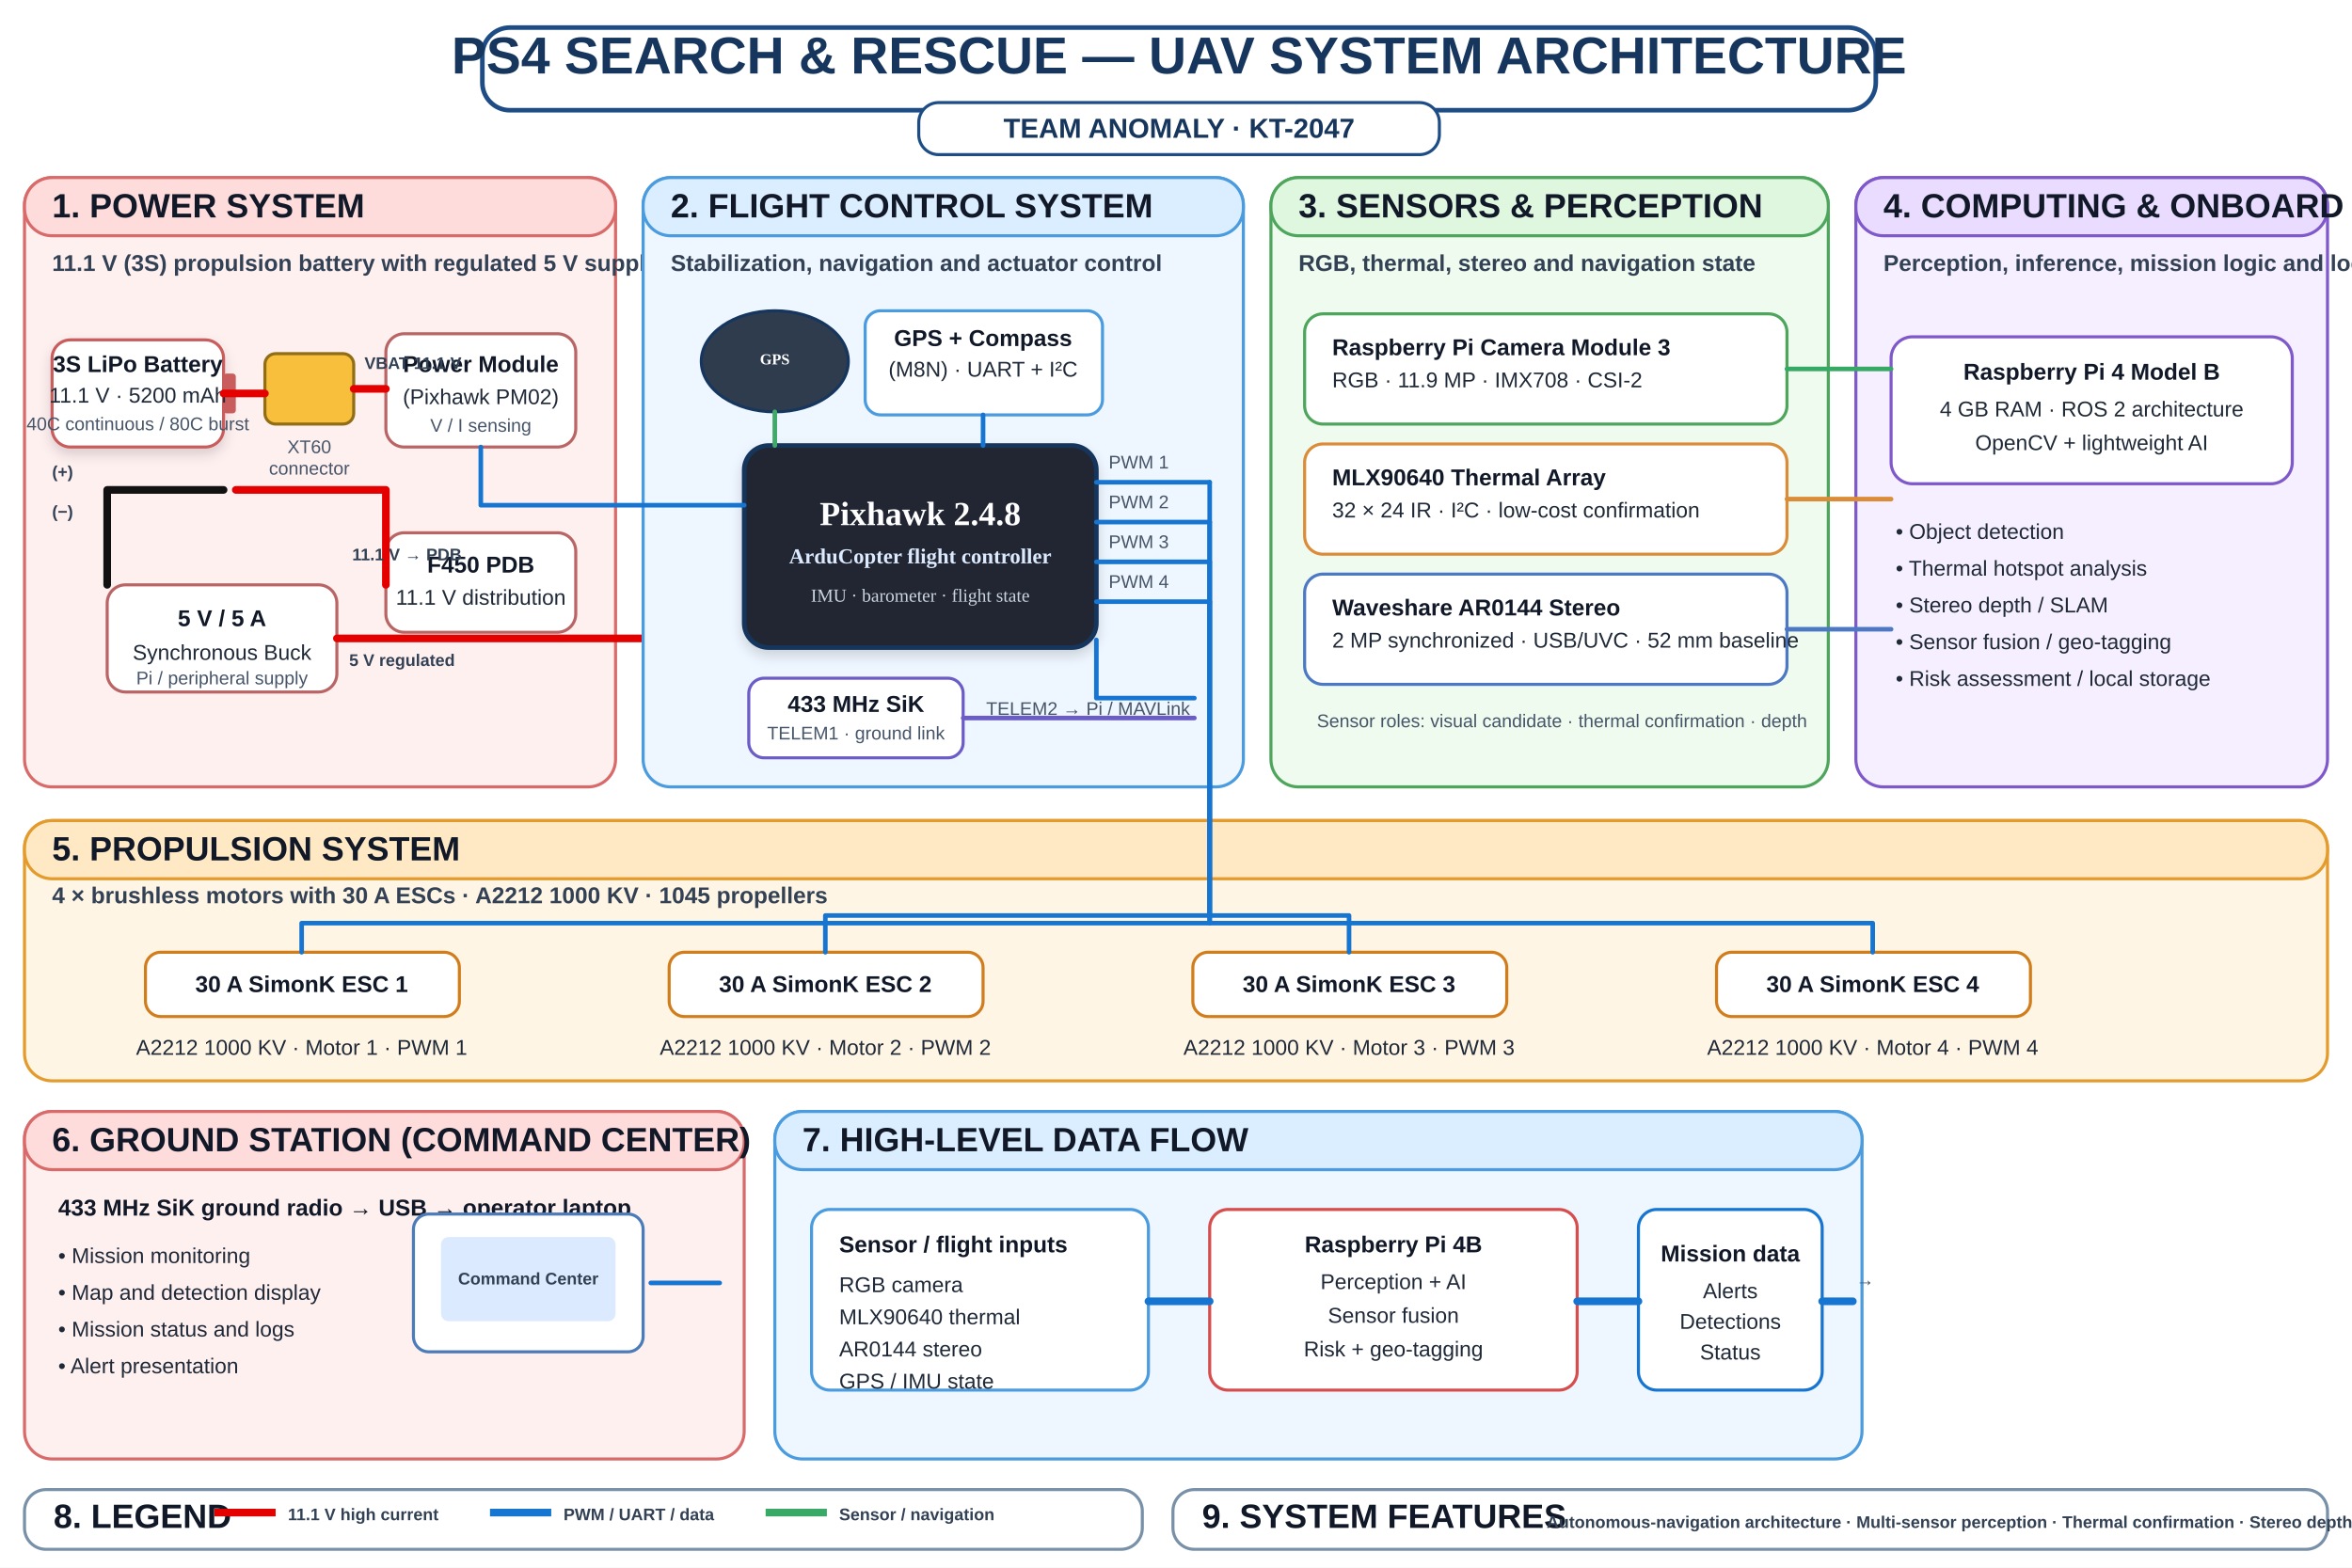
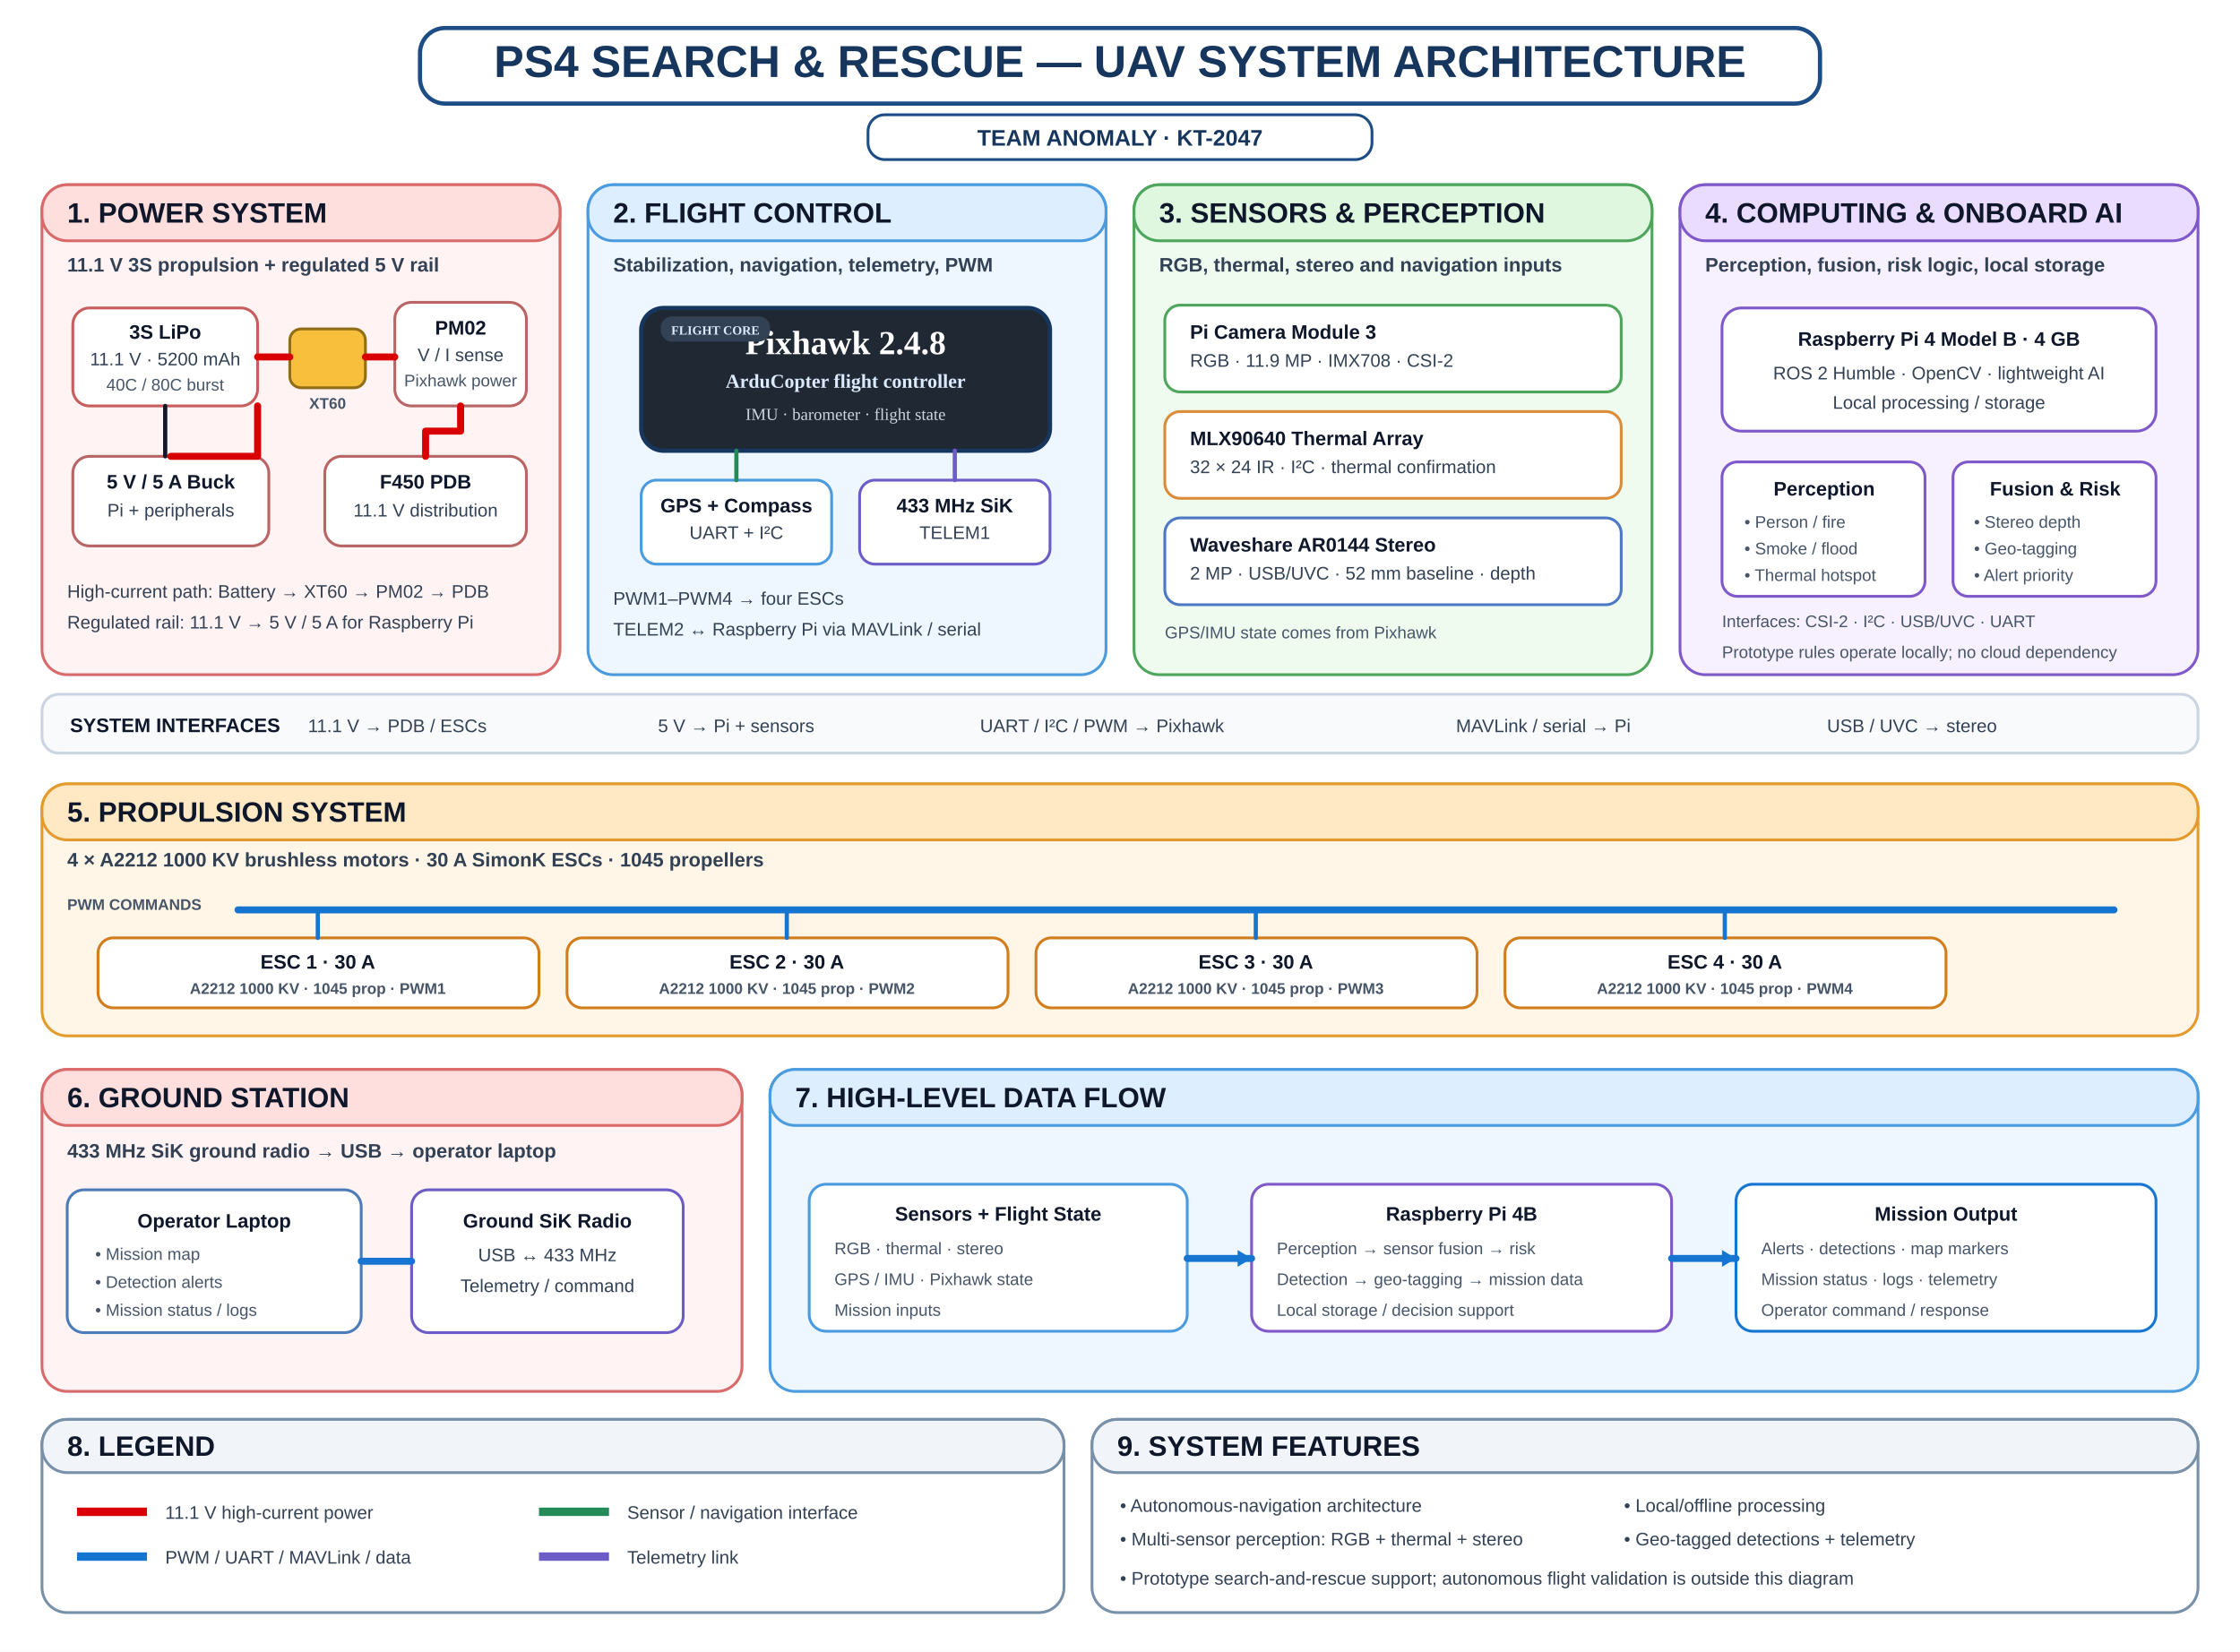
- <svg xmlns="http://www.w3.org/2000/svg" width="1536" height="1024" viewBox="0 0 1536 1024">
+ <svg xmlns="http://www.w3.org/2000/svg" width="1600" height="1180" viewBox="0 0 1600 1180">
  <defs>
    <style>
-     .title{font:700 34px Arial,sans-serif;fill:#17365D}
-     .team{font:700 18px Arial,sans-serif;fill:#17365D}
-     .h{font:700 22px Arial,sans-serif;fill:#111827}
-     .sub{font:600 15px Arial,sans-serif;fill:#334155}
-     .b{font:700 15px Arial,sans-serif;fill:#111827}
-     .t{font:500 14px Arial,sans-serif;fill:#1f2937}
-     .s{font:500 12px Arial,sans-serif;fill:#475569}
-     .tiny{font:600 11px Arial,sans-serif;fill:#334155}
-     .panel{stroke-width:2}
-     .wire{fill:none;stroke-width:5;stroke-linecap:round;stroke-linejoin:round}
-     .wire2{fill:none;stroke-width:3;stroke-linecap:round;stroke-linejoin:round}
-   </style>
-     <filter id="shadow" x="-20%" y="-20%" width="140%" height="140%">
-       <feDropShadow dx="0" dy="4" stdDeviation="4" flood-opacity=".15" />
-     </filter>
+       .title { font: 700 32px Arial, Helvetica, sans-serif; fill: #17365d; }
+       .team  { font: 700 16px Arial, Helvetica, sans-serif; fill: #17365d; }
+       .section { font: 700 20px Arial, Helvetica, sans-serif; fill: #0f172a; }
+       .sub { font: 600 14px Arial, Helvetica, sans-serif; fill: #334155; }
+       .label { font: 700 14px Arial, Helvetica, sans-serif; fill: #0f172a; }
+       .body { font: 500 13px Arial, Helvetica, sans-serif; fill: #334155; }
+       .small { font: 500 12px Arial, Helvetica, sans-serif; fill: #475569; }
+       .tiny { font: 600 11px Arial, Helvetica, sans-serif; fill: #475569; }
+       .panel { stroke-width: 2; }
+       .box { fill: #fff; stroke-width: 2; }
+       .line { fill: none; stroke-width: 3; stroke-linecap: round; stroke-linejoin: round; }
+       .lineH { fill: none; stroke-width: 5; stroke-linecap: round; stroke-linejoin: round; }
+       .chip { font: 700 12px Arial, Helvetica, sans-serif; fill: #fff; }
+     </style>
  </defs>
-   <rect width="1536" height="1024" fill="#ffffff" />
-   <rect x="315" y="18" width="910" height="54" rx="18" fill="#ffffff" stroke="#1e4d86" stroke-width="3" />
-   <text x="770" y="48" text-anchor="middle" class="title">PS4 SEARCH &amp; RESCUE — UAV SYSTEM ARCHITECTURE</text>
-   <rect x="600" y="67" width="340" height="34" rx="13" fill="#ffffff" stroke="#1e4d86" stroke-width="2" />
-   <text x="770" y="90" text-anchor="middle" class="team">TEAM ANOMALY · KT-2047</text>
-   <rect x="16" y="116" width="386" height="398" rx="18" fill="#fff0f0" stroke="#d96a6a" class="panel" />
-   <rect x="16" y="116" width="386" height="38" rx="18" fill="#ffdcdc" stroke="#d96a6a" stroke-width="2" />
-   <text x="34" y="142" class="h">1. POWER SYSTEM</text>
-   <text x="34" y="177" class="sub">11.1 V (3S) propulsion battery with regulated 5 V supply</text>
-   <rect x="34" y="222" width="112" height="70" rx="12" fill="#fff" stroke="#c95d5d" stroke-width="2" filter="url(#shadow)" />
-   <rect x="146" y="244" width="8" height="26" rx="2" fill="#c95d5d" />
-   <text x="90" y="243" text-anchor="middle" class="b">3S LiPo Battery</text>
-   <text x="90" y="263" text-anchor="middle" class="t">11.1 V · 5200 mAh</text>
-   <text x="90" y="281" text-anchor="middle" class="s">40C continuous / 80C burst</text>
-   <text x="34" y="312" class="tiny">(+)</text>
-   <text x="34" y="338" class="tiny">(−)</text>
-   <rect x="173" y="231" width="58" height="46" rx="7" fill="#f7bf3b" stroke="#916d16" stroke-width="2" />
-   <text x="202" y="296" text-anchor="middle" class="s">XT60</text>
-   <text x="202" y="310" text-anchor="middle" class="s">connector</text>
-   <rect x="252" y="218" width="124" height="74" rx="12" fill="#ffffff" stroke="#b96565" stroke-width="2" />
-   <text x="314" y="243" text-anchor="middle" class="b">Power Module</text>
-   <text x="314" y="264" text-anchor="middle" class="t">(Pixhawk PM02)</text>
-   <text x="314" y="282" text-anchor="middle" class="s">V / I sensing</text>
-   <rect x="252" y="348" width="124" height="65" rx="12" fill="#ffffff" stroke="#b96565" stroke-width="2" />
-   <text x="314" y="374" text-anchor="middle" class="b">F450 PDB</text>
-   <text x="314" y="395" text-anchor="middle" class="t">11.1 V distribution</text>
-   <rect x="70" y="382" width="150" height="70" rx="12" fill="#ffffff" stroke="#b96565" stroke-width="2" />
-   <text x="145" y="409" text-anchor="middle" class="b">5 V / 5 A</text>
-   <text x="145" y="431" text-anchor="middle" class="t">Synchronous Buck</text>
-   <text x="145" y="447" text-anchor="middle" class="s">Pi / peripheral supply</text>
-   <path d="M146 257H173" class="wire" stroke="#e50000" />
-   <path d="M231 254H252" class="wire" stroke="#e50000" />
-   <path d="M154 320H252V382" class="wire" stroke="#e50000" />
-   <path d="M146 320H70V382" class="wire" stroke="#111111" />
-   <path d="M220 417H600" class="wire" stroke="#e50000" />
-   <text x="238" y="241" class="tiny" fill="#e50000">VBAT 11.1 V</text>
-   <text x="230" y="366" class="tiny" fill="#e50000">11.1 V → PDB</text>
-   <text x="228" y="435" class="tiny" fill="#d00000">5 V regulated</text>
-   <rect x="420" y="116" width="392" height="398" rx="18" fill="#eef6ff" stroke="#4b9bdf" class="panel" />
-   <rect x="420" y="116" width="392" height="38" rx="18" fill="#dbeeff" stroke="#4b9bdf" stroke-width="2" />
-   <text x="438" y="142" class="h">2. FLIGHT CONTROL SYSTEM</text>
-   <text x="438" y="177" class="sub">Stabilization, navigation and actuator control</text>
-   <ellipse cx="506" cy="236" rx="48" ry="33" fill="#2f3c4e" stroke="#17365d" stroke-width="2" />
-   <text x="506" y="238" text-anchor="middle" font-size="10" font-weight="700" fill="#ffffff">GPS</text>
-   <rect x="565" y="203" width="155" height="68" rx="10" fill="#ffffff" stroke="#4b9bdf" stroke-width="2" />
-   <text x="642" y="226" text-anchor="middle" class="b">GPS + Compass</text>
-   <text x="642" y="246" text-anchor="middle" class="t">(M8N) · UART + I²C</text>
-   <rect x="486" y="291" width="230" height="132" rx="16" fill="#202833" stroke="#17365d" stroke-width="3" filter="url(#shadow)" />
-   <text x="601" y="343" text-anchor="middle" font-size="22" font-weight="700" fill="#ffffff">Pixhawk 2.4.8</text>
-   <text x="601" y="368" text-anchor="middle" font-size="14" font-weight="600" fill="#dbeafe">ArduCopter flight controller</text>
-   <text x="601" y="393" text-anchor="middle" font-size="12" fill="#cbd5e1">IMU · barometer · flight state</text>
-   <line x1="716" y1="315" x2="790" y2="315" class="wire2" stroke="#1675d1" />
-   <line x1="716" y1="341" x2="790" y2="341" class="wire2" stroke="#1675d1" />
-   <line x1="716" y1="367" x2="790" y2="367" class="wire2" stroke="#1675d1" />
-   <line x1="716" y1="393" x2="790" y2="393" class="wire2" stroke="#1675d1" />
-   <text x="724" y="306" class="s">PWM 1</text>
-   <text x="724" y="332" class="s">PWM 2</text>
-   <text x="724" y="358" class="s">PWM 3</text>
-   <text x="724" y="384" class="s">PWM 4</text>
-   <rect x="489" y="443" width="140" height="52" rx="10" fill="#ffffff" stroke="#6c5cc7" stroke-width="2" />
-   <text x="559" y="465" text-anchor="middle" class="b">433 MHz SiK</text>
-   <text x="559" y="483" text-anchor="middle" class="s">TELEM1 · ground link</text>
-   <text x="644" y="467" class="s">TELEM2 → Pi / MAVLink</text>
-   <path d="M506 269V291" class="wire2" stroke="#42aa68" />
-   <path d="M642 271V291" class="wire2" stroke="#1675d1" />
-   <path d="M314 292V330H486" class="wire2" stroke="#1675d1" />
-   <path d="M629 469H780" class="wire2" stroke="#6c5cc7" />
-   <path d="M716 418V456H780" class="wire2" stroke="#1675d1" />
-   <rect x="830" y="116" width="364" height="398" rx="18" fill="#effbef" stroke="#4ea55c" class="panel" />
-   <rect x="830" y="116" width="364" height="38" rx="18" fill="#dff6df" stroke="#4ea55c" stroke-width="2" />
-   <text x="848" y="142" class="h">3. SENSORS &amp; PERCEPTION</text>
-   <text x="848" y="177" class="sub">RGB, thermal, stereo and navigation state</text>
-   <rect x="852" y="205" width="315" height="72" rx="12" fill="#ffffff" stroke="#4ea55c" stroke-width="2" />
-   <text x="870" y="232" class="b">Raspberry Pi Camera Module 3</text>
-   <text x="870" y="253" class="t">RGB · 11.9 MP · IMX708 · CSI-2</text>
-   <rect x="852" y="290" width="315" height="72" rx="12" fill="#ffffff" stroke="#db8c38" stroke-width="2" />
-   <text x="870" y="317" class="b">MLX90640 Thermal Array</text>
-   <text x="870" y="338" class="t">32 × 24 IR · I²C · low-cost confirmation</text>
-   <rect x="852" y="375" width="315" height="72" rx="12" fill="#ffffff" stroke="#4d78c4" stroke-width="2" />
-   <text x="870" y="402" class="b">Waveshare AR0144 Stereo</text>
-   <text x="870" y="423" class="t">2 MP synchronized · USB/UVC · 52 mm baseline</text>
-   <text x="860" y="475" class="s">Sensor roles: visual candidate · thermal confirmation · depth</text>
-   <rect x="1212" y="116" width="308" height="398" rx="18" fill="#f6efff" stroke="#7f58c9" class="panel" />
-   <rect x="1212" y="116" width="308" height="38" rx="18" fill="#eadcff" stroke="#7f58c9" stroke-width="2" />
-   <text x="1230" y="142" class="h">4. COMPUTING &amp; ONBOARD AI</text>
-   <text x="1230" y="177" class="sub">Perception, inference, mission logic and local data</text>
-   <rect x="1235" y="220" width="262" height="96" rx="14" fill="#ffffff" stroke="#7f58c9" stroke-width="2" />
-   <text x="1366" y="248" text-anchor="middle" class="b">Raspberry Pi 4 Model B</text>
-   <text x="1366" y="272" text-anchor="middle" class="t">4 GB RAM · ROS 2 architecture</text>
-   <text x="1366" y="294" text-anchor="middle" class="t">OpenCV + lightweight AI</text>
-   <text x="1238" y="352" class="t">• Object detection</text>
-   <text x="1238" y="376" class="t">• Thermal hotspot analysis</text>
-   <text x="1238" y="400" class="t">• Stereo depth / SLAM</text>
-   <text x="1238" y="424" class="t">• Sensor fusion / geo-tagging</text>
-   <text x="1238" y="448" class="t">• Risk assessment / local storage</text>
-   <path d="M1167 241H1235" class="wire2" stroke="#36a965" />
-   <path d="M1167 326H1235" class="wire2" stroke="#db8c38" />
-   <path d="M1167 411H1235" class="wire2" stroke="#4d78c4" />
-   <rect x="16" y="536" width="1504" height="170" rx="18" fill="#fff5e5" stroke="#e49b2d" class="panel" />
-   <rect x="16" y="536" width="1504" height="38" rx="18" fill="#ffe9c5" stroke="#e49b2d" stroke-width="2" />
-   <text x="34" y="562" class="h">5. PROPULSION SYSTEM</text>
-   <text x="34" y="590" class="sub">4 × brushless motors with 30 A ESCs · A2212 1000 KV · 1045 propellers</text>
+   <rect width="1600" height="1180" fill="#ffffff" />
+   <rect x="300" y="20" width="1000" height="54" rx="18" fill="#ffffff" stroke="#1e4d86" stroke-width="3" />
+   <text x="800" y="55" text-anchor="middle" class="title">PS4 SEARCH &amp; RESCUE — UAV SYSTEM ARCHITECTURE</text>
+   <rect x="620" y="82" width="360" height="32" rx="12" fill="#ffffff" stroke="#1e4d86" stroke-width="2" />
+   <text x="800" y="104" text-anchor="middle" class="team">TEAM ANOMALY · KT-2047</text>
+   <rect x="30" y="132" width="370" height="350" rx="18" fill="#fff3f3" stroke="#d96a6a" class="panel" />
+   <rect x="30" y="132" width="370" height="40" rx="18" fill="#ffdede" stroke="#d96a6a" stroke-width="2" />
+   <text x="48" y="159" class="section">1. POWER SYSTEM</text>
+   <text x="48" y="194" class="sub">11.1 V 3S propulsion + regulated 5 V rail</text>
+   <rect x="52" y="220" width="132" height="70" rx="12" class="box" stroke="#c95d5d" />
+   <text x="118" y="242" text-anchor="middle" class="label">3S LiPo</text>
+   <text x="118" y="261" text-anchor="middle" class="body">11.1 V · 5200 mAh</text>
+   <text x="118" y="279" text-anchor="middle" class="small">40C / 80C burst</text>
+   <rect x="207" y="235" width="54" height="42" rx="8" fill="#f7bf3b" stroke="#916d16" stroke-width="2" />
+   <text x="234" y="292" text-anchor="middle" class="tiny">XT60</text>
+   <rect x="282" y="216" width="94" height="74" rx="12" class="box" stroke="#b96565" />
+   <text x="329" y="239" text-anchor="middle" class="label">PM02</text>
+   <text x="329" y="258" text-anchor="middle" class="body">V / I sense</text>
+   <text x="329" y="276" text-anchor="middle" class="small">Pixhawk power</text>
+   <path d="M184 255H207" class="lineH" stroke="#d80000" />
+   <path d="M261 255H282" class="lineH" stroke="#d80000" />
+   <rect x="52" y="326" width="140" height="64" rx="12" class="box" stroke="#b96565" />
+   <text x="122" y="349" text-anchor="middle" class="label">5 V / 5 A Buck</text>
+   <text x="122" y="369" text-anchor="middle" class="body">Pi + peripherals</text>
+   <rect x="232" y="326" width="144" height="64" rx="12" class="box" stroke="#b96565" />
+   <text x="304" y="349" text-anchor="middle" class="label">F450 PDB</text>
+   <text x="304" y="369" text-anchor="middle" class="body">11.1 V distribution</text>
+   <path d="M118 290V326" class="line" stroke="#111827" />
+   <path d="M329 290V308H304V326" class="lineH" stroke="#d80000" />
+   <path d="M184 290V326H122" class="lineH" stroke="#d80000" />
+   <text x="48" y="427" class="body">High-current path: Battery → XT60 → PM02 → PDB</text>
+   <text x="48" y="449" class="body">Regulated rail: 11.1 V → 5 V / 5 A for Raspberry Pi</text>
+   <rect x="420" y="132" width="370" height="350" rx="18" fill="#eef7ff" stroke="#4b9bdf" class="panel" />
+   <rect x="420" y="132" width="370" height="40" rx="18" fill="#dceeff" stroke="#4b9bdf" stroke-width="2" />
+   <text x="438" y="159" class="section">2. FLIGHT CONTROL</text>
+   <text x="438" y="194" class="sub">Stabilization, navigation, telemetry, PWM</text>
+   <rect x="458" y="220" width="292" height="102" rx="16" fill="#202833" stroke="#17365d" stroke-width="3" />
+   <text x="604" y="253" text-anchor="middle" font-size="24" font-weight="700" fill="#ffffff">Pixhawk 2.4.8</text>
+   <text x="604" y="277" text-anchor="middle" font-size="14" font-weight="600" fill="#dbeafe">ArduCopter flight controller</text>
+   <text x="604" y="300" text-anchor="middle" font-size="12" fill="#cbd5e1">IMU · barometer · flight state</text>
+   <rect x="472" y="226" width="78" height="18" rx="8" fill="#334155" />
+   <text x="511" y="239" text-anchor="middle" font-size="9" font-weight="700" fill="#dbeafe">FLIGHT CORE</text>
+   <rect x="458" y="343" width="136" height="60" rx="11" class="box" stroke="#4b9bdf" />
+   <text x="526" y="366" text-anchor="middle" class="label">GPS + Compass</text>
+   <text x="526" y="385" text-anchor="middle" class="body">UART + I²C</text>
+   <rect x="614" y="343" width="136" height="60" rx="11" class="box" stroke="#6c5cc7" />
+   <text x="682" y="366" text-anchor="middle" class="label">433 MHz SiK</text>
+   <text x="682" y="385" text-anchor="middle" class="body">TELEM1</text>
+   <path d="M526 343V322" class="line" stroke="#238b57" />
+   <path d="M682 343V322" class="line" stroke="#6c5cc7" />
+   <text x="438" y="432" class="body">PWM1–PWM4 → four ESCs</text>
+   <text x="438" y="454" class="body">TELEM2 ↔ Raspberry Pi via MAVLink / serial</text>
+   <rect x="810" y="132" width="370" height="350" rx="18" fill="#effbef" stroke="#4ea55c" class="panel" />
+   <rect x="810" y="132" width="370" height="40" rx="18" fill="#dff6df" stroke="#4ea55c" stroke-width="2" />
+   <text x="828" y="159" class="section">3. SENSORS &amp; PERCEPTION</text>
+   <text x="828" y="194" class="sub">RGB, thermal, stereo and navigation inputs</text>
+   <rect x="832" y="218" width="326" height="62" rx="11" class="box" stroke="#4ea55c" />
+   <text x="850" y="242" class="label">Pi Camera Module 3</text>
+   <text x="850" y="262" class="body">RGB · 11.9 MP · IMX708 · CSI-2</text>
+   <rect x="832" y="294" width="326" height="62" rx="11" class="box" stroke="#db8c38" />
+   <text x="850" y="318" class="label">MLX90640 Thermal Array</text>
+   <text x="850" y="338" class="body">32 × 24 IR · I²C · thermal confirmation</text>
+   <rect x="832" y="370" width="326" height="62" rx="11" class="box" stroke="#4d78c4" />
+   <text x="850" y="394" class="label">Waveshare AR0144 Stereo</text>
+   <text x="850" y="414" class="body">2 MP · USB/UVC · 52 mm baseline · depth</text>
+   <text x="832" y="456" class="small">GPS/IMU state comes from Pixhawk</text>
+   <rect x="1200" y="132" width="370" height="350" rx="18" fill="#f7f0ff" stroke="#7f58c9" class="panel" />
+   <rect x="1200" y="132" width="370" height="40" rx="18" fill="#eadcff" stroke="#7f58c9" stroke-width="2" />
+   <text x="1218" y="159" class="section">4. COMPUTING &amp; ONBOARD AI</text>
+   <text x="1218" y="194" class="sub">Perception, fusion, risk logic, local storage</text>
+   <rect x="1230" y="220" width="310" height="88" rx="14" class="box" stroke="#7f58c9" />
+   <text x="1385" y="247" text-anchor="middle" class="label">Raspberry Pi 4 Model B · 4 GB</text>
+   <text x="1385" y="271" text-anchor="middle" class="body">ROS 2 Humble · OpenCV · lightweight AI</text>
+   <text x="1385" y="292" text-anchor="middle" class="body">Local processing / storage</text>
+   <rect x="1230" y="330" width="145" height="96" rx="11" class="box" stroke="#7f58c9" />
+   <text x="1303" y="354" text-anchor="middle" class="label">Perception</text>
+   <text x="1246" y="377" class="small">• Person / fire</text>
+   <text x="1246" y="396" class="small">• Smoke / flood</text>
+   <text x="1246" y="415" class="small">• Thermal hotspot</text>
+   <rect x="1395" y="330" width="145" height="96" rx="11" class="box" stroke="#7f58c9" />
+   <text x="1468" y="354" text-anchor="middle" class="label">Fusion &amp; Risk</text>
+   <text x="1410" y="377" class="small">• Stereo depth</text>
+   <text x="1410" y="396" class="small">• Geo-tagging</text>
+   <text x="1410" y="415" class="small">• Alert priority</text>
+   <text x="1230" y="448" class="small">Interfaces: CSI-2 · I²C · USB/UVC · UART</text>
+   <text x="1230" y="470" class="small">Prototype rules operate locally; no cloud dependency</text>
+   <rect x="30" y="496" width="1540" height="42" rx="12" fill="#f8fafc" stroke="#cbd5e1" stroke-width="2" />
+   <text x="50" y="523" class="label">SYSTEM INTERFACES</text>
+   <text x="220" y="523" class="body">11.1 V → PDB / ESCs</text>
+   <text x="470" y="523" class="body">5 V → Pi + sensors</text>
+   <text x="700" y="523" class="body">UART / I²C / PWM → Pixhawk</text>
+   <text x="1040" y="523" class="body">MAVLink / serial → Pi</text>
+   <text x="1305" y="523" class="body">USB / UVC → stereo</text>
+   <rect x="30" y="560" width="1540" height="180" rx="18" fill="#fff6e7" stroke="#e49b2d" class="panel" />
+   <rect x="30" y="560" width="1540" height="40" rx="18" fill="#ffe9c5" stroke="#e49b2d" stroke-width="2" />
+   <text x="48" y="587" class="section">5. PROPULSION SYSTEM</text>
+   <text x="48" y="619" class="sub">4 × A2212 1000 KV brushless motors · 30 A SimonK ESCs · 1045 propellers</text>
+   <text x="48" y="650" class="tiny">PWM COMMANDS</text>
+   <path d="M170 650H1510" class="lineH" stroke="#1675d1" />
  <g>
-     <rect x="95" y="622" width="205" height="42" rx="10" fill="#ffffff" stroke="#d17d1c" stroke-width="2" />
-     <text x="197" y="648" text-anchor="middle" class="b">30 A SimonK ESC 1</text>
-     <text x="197" y="689" text-anchor="middle" class="t">A2212 1000 KV · Motor 1 · PWM 1</text>
-     <rect x="437" y="622" width="205" height="42" rx="10" fill="#ffffff" stroke="#d17d1c" stroke-width="2" />
-     <text x="539" y="648" text-anchor="middle" class="b">30 A SimonK ESC 2</text>
-     <text x="539" y="689" text-anchor="middle" class="t">A2212 1000 KV · Motor 2 · PWM 2</text>
-     <rect x="779" y="622" width="205" height="42" rx="10" fill="#ffffff" stroke="#d17d1c" stroke-width="2" />
-     <text x="881" y="648" text-anchor="middle" class="b">30 A SimonK ESC 3</text>
-     <text x="881" y="689" text-anchor="middle" class="t">A2212 1000 KV · Motor 3 · PWM 3</text>
-     <rect x="1121" y="622" width="205" height="42" rx="10" fill="#ffffff" stroke="#d17d1c" stroke-width="2" />
-     <text x="1223" y="648" text-anchor="middle" class="b">30 A SimonK ESC 4</text>
-     <text x="1223" y="689" text-anchor="middle" class="t">A2212 1000 KV · Motor 4 · PWM 4</text>
+     <rect x="70" y="670" width="315" height="50" rx="11" class="box" stroke="#d17d1c" />
+     <rect x="405" y="670" width="315" height="50" rx="11" class="box" stroke="#d17d1c" />
+     <rect x="740" y="670" width="315" height="50" rx="11" class="box" stroke="#d17d1c" />
+     <rect x="1075" y="670" width="315" height="50" rx="11" class="box" stroke="#d17d1c" />
+     <text x="227" y="692" text-anchor="middle" class="label">ESC 1 · 30 A</text>
+     <text x="227" y="710" text-anchor="middle" class="tiny">A2212 1000 KV · 1045 prop · PWM1</text>
+     <text x="562" y="692" text-anchor="middle" class="label">ESC 2 · 30 A</text>
+     <text x="562" y="710" text-anchor="middle" class="tiny">A2212 1000 KV · 1045 prop · PWM2</text>
+     <text x="897" y="692" text-anchor="middle" class="label">ESC 3 · 30 A</text>
+     <text x="897" y="710" text-anchor="middle" class="tiny">A2212 1000 KV · 1045 prop · PWM3</text>
+     <text x="1232" y="692" text-anchor="middle" class="label">ESC 4 · 30 A</text>
+     <text x="1232" y="710" text-anchor="middle" class="tiny">A2212 1000 KV · 1045 prop · PWM4</text>
  </g>
-   <path d="M790 315V603H197V622" class="wire2" stroke="#1675d1" />
-   <path d="M790 341V598H539V622" class="wire2" stroke="#1675d1" />
-   <path d="M790 367V598H881V622" class="wire2" stroke="#1675d1" />
-   <path d="M790 393V603H1223V622" class="wire2" stroke="#1675d1" />
-   <rect x="16" y="726" width="470" height="227" rx="18" fill="#fff0f0" stroke="#d96a6a" class="panel" />
-   <rect x="16" y="726" width="470" height="38" rx="18" fill="#ffdcdc" stroke="#d96a6a" stroke-width="2" />
-   <text x="34" y="752" class="h">6. GROUND STATION (COMMAND CENTER)</text>
-   <text x="38" y="794" class="b">433 MHz SiK ground radio → USB → operator laptop</text>
-   <text x="38" y="825" class="t">• Mission monitoring</text>
-   <text x="38" y="849" class="t">• Map and detection display</text>
-   <text x="38" y="873" class="t">• Mission status and logs</text>
-   <text x="38" y="897" class="t">• Alert presentation</text>
-   <rect x="270" y="793" width="150" height="90" rx="10" fill="#ffffff" stroke="#4b7bb8" stroke-width="2" />
-   <rect x="288" y="808" width="114" height="55" rx="5" fill="#dbeafe" />
-   <text x="345" y="839" text-anchor="middle" class="tiny">Command Center</text>
-   <path d="M425 838H470" class="wire2" stroke="#1675d1" />
-   <rect x="506" y="726" width="710" height="227" rx="18" fill="#eef6ff" stroke="#4b9bdf" class="panel" />
-   <rect x="506" y="726" width="710" height="38" rx="18" fill="#dbeeff" stroke="#4b9bdf" stroke-width="2" />
-   <text x="524" y="752" class="h">7. HIGH-LEVEL DATA FLOW</text>
-   <rect x="530" y="790" width="220" height="118" rx="12" fill="#ffffff" stroke="#4b9bdf" stroke-width="2" />
-   <text x="548" y="818" class="b">Sensor / flight inputs</text>
-   <text x="548" y="844" class="t">RGB camera</text>
-   <text x="548" y="865" class="t">MLX90640 thermal</text>
-   <text x="548" y="886" class="t">AR0144 stereo</text>
-   <text x="548" y="907" class="t">GPS / IMU state</text>
-   <rect x="790" y="790" width="240" height="118" rx="12" fill="#ffffff" stroke="#d64d4d" stroke-width="2" />
-   <text x="910" y="818" text-anchor="middle" class="b">Raspberry Pi 4B</text>
-   <text x="910" y="842" text-anchor="middle" class="t">Perception + AI</text>
-   <text x="910" y="864" text-anchor="middle" class="t">Sensor fusion</text>
-   <text x="910" y="886" text-anchor="middle" class="t">Risk + geo-tagging</text>
-   <rect x="1070" y="790" width="120" height="118" rx="12" fill="#ffffff" stroke="#1675d1" stroke-width="2" />
-   <text x="1130" y="824" text-anchor="middle" class="b">Mission data</text>
-   <text x="1130" y="848" text-anchor="middle" class="t">Alerts</text>
-   <text x="1130" y="868" text-anchor="middle" class="t">Detections</text>
-   <text x="1130" y="888" text-anchor="middle" class="t">Status</text>
-   <path d="M750 850H790" class="wire" stroke="#1675d1" />
-   <path d="M1030 850H1070" class="wire" stroke="#1675d1" />
-   <path d="M1190 850H1210" class="wire" stroke="#1675d1" />
-   <text x="1212" y="840" class="s">→</text>
-   <rect x="16" y="973" width="730" height="39" rx="14" fill="#ffffff" stroke="#7890a8" stroke-width="2" />
-   <text x="35" y="998" class="h" font-size="19">8. LEGEND</text>
-   <line x1="140" y1="988" x2="180" y2="988" stroke="#e50000" stroke-width="5" />
-   <text x="188" y="993" class="tiny">11.1 V high current</text>
-   <line x1="320" y1="988" x2="360" y2="988" stroke="#1675d1" stroke-width="5" />
-   <text x="368" y="993" class="tiny">PWM / UART / data</text>
-   <line x1="500" y1="988" x2="540" y2="988" stroke="#39a968" stroke-width="5" />
-   <text x="548" y="993" class="tiny">Sensor / navigation</text>
-   <rect x="766" y="973" width="754" height="39" rx="14" fill="#ffffff" stroke="#7890a8" stroke-width="2" />
-   <text x="785" y="998" class="h" font-size="19">9. SYSTEM FEATURES</text>
-   <text x="1010" y="998" class="tiny">Autonomous-navigation architecture · Multi-sensor perception · Thermal confirmation · Stereo depth · Geo-tagging · Local/offline processing · Telemetry &amp; command · Search &amp; rescue support</text>
+   <path d="M227 650V670M562 650V670M897 650V670M1232 650V670" class="line" stroke="#1675d1" />
+   <rect x="30" y="764" width="500" height="230" rx="18" fill="#fff3f3" stroke="#d96a6a" class="panel" />
+   <rect x="30" y="764" width="500" height="40" rx="18" fill="#ffdede" stroke="#d96a6a" stroke-width="2" />
+   <text x="48" y="791" class="section">6. GROUND STATION</text>
+   <text x="48" y="827" class="sub">433 MHz SiK ground radio → USB → operator laptop</text>
+   <rect x="48" y="850" width="210" height="102" rx="12" class="box" stroke="#4b7bb8" />
+   <text x="153" y="877" text-anchor="middle" class="label">Operator Laptop</text>
+   <text x="68" y="900" class="small">• Mission map</text>
+   <text x="68" y="920" class="small">• Detection alerts</text>
+   <text x="68" y="940" class="small">• Mission status / logs</text>
+   <rect x="294" y="850" width="194" height="102" rx="12" class="box" stroke="#6c5cc7" />
+   <text x="391" y="877" text-anchor="middle" class="label">Ground SiK Radio</text>
+   <text x="391" y="901" text-anchor="middle" class="body">USB ↔ 433 MHz</text>
+   <text x="391" y="923" text-anchor="middle" class="body">Telemetry / command</text>
+   <path d="M258 901H294" class="lineH" stroke="#1675d1" />
+   <rect x="550" y="764" width="1020" height="230" rx="18" fill="#eef7ff" stroke="#4b9bdf" class="panel" />
+   <rect x="550" y="764" width="1020" height="40" rx="18" fill="#dceeff" stroke="#4b9bdf" stroke-width="2" />
+   <text x="568" y="791" class="section">7. HIGH-LEVEL DATA FLOW</text>
+   <rect x="578" y="846" width="270" height="105" rx="12" class="box" stroke="#4b9bdf" />
+   <text x="713" y="872" text-anchor="middle" class="label">Sensors + Flight State</text>
+   <text x="596" y="896" class="small">RGB · thermal · stereo</text>
+   <text x="596" y="918" class="small">GPS / IMU · Pixhawk state</text>
+   <text x="596" y="940" class="small">Mission inputs</text>
+   <rect x="894" y="846" width="300" height="105" rx="12" class="box" stroke="#7f58c9" />
+   <text x="1044" y="872" text-anchor="middle" class="label">Raspberry Pi 4B</text>
+   <text x="912" y="896" class="small">Perception → sensor fusion → risk</text>
+   <text x="912" y="918" class="small">Detection → geo-tagging → mission data</text>
+   <text x="912" y="940" class="small">Local storage / decision support</text>
+   <rect x="1240" y="846" width="300" height="105" rx="12" class="box" stroke="#1675d1" />
+   <text x="1390" y="872" text-anchor="middle" class="label">Mission Output</text>
+   <text x="1258" y="896" class="small">Alerts · detections · map markers</text>
+   <text x="1258" y="918" class="small">Mission status · logs · telemetry</text>
+   <text x="1258" y="940" class="small">Operator command / response</text>
+   <path d="M848 899H894M1194 899H1240" class="lineH" stroke="#1675d1" />
+   <polygon points="894,899 884,893 884,905" fill="#1675d1" />
+   <polygon points="1240,899 1230,893 1230,905" fill="#1675d1" />
+   <rect x="30" y="1014" width="730" height="138" rx="18" fill="#ffffff" stroke="#7890a8" stroke-width="2" />
+   <rect x="30" y="1014" width="730" height="38" rx="18" fill="#f1f5f9" stroke="#7890a8" stroke-width="2" />
+   <text x="48" y="1040" class="section">8. LEGEND</text>
+   <line x1="55" y1="1080" x2="105" y2="1080" stroke="#d80000" stroke-width="6" />
+   <text x="118" y="1085" class="body">11.1 V high-current power</text>
+   <line x1="55" y1="1112" x2="105" y2="1112" stroke="#1675d1" stroke-width="6" />
+   <text x="118" y="1117" class="body">PWM / UART / MAVLink / data</text>
+   <line x1="385" y1="1080" x2="435" y2="1080" stroke="#238b57" stroke-width="6" />
+   <text x="448" y="1085" class="body">Sensor / navigation interface</text>
+   <line x1="385" y1="1112" x2="435" y2="1112" stroke="#6c5cc7" stroke-width="6" />
+   <text x="448" y="1117" class="body">Telemetry link</text>
+   <rect x="780" y="1014" width="790" height="138" rx="18" fill="#ffffff" stroke="#7890a8" stroke-width="2" />
+   <rect x="780" y="1014" width="790" height="38" rx="18" fill="#f1f5f9" stroke="#7890a8" stroke-width="2" />
+   <text x="798" y="1040" class="section">9. SYSTEM FEATURES</text>
+   <text x="800" y="1080" class="body">• Autonomous-navigation architecture</text>
+   <text x="800" y="1104" class="body">• Multi-sensor perception: RGB + thermal + stereo</text>
+   <text x="1160" y="1080" class="body">• Local/offline processing</text>
+   <text x="1160" y="1104" class="body">• Geo-tagged detections + telemetry</text>
+   <text x="800" y="1132" class="body">• Prototype search-and-rescue support; autonomous flight validation is outside this diagram</text>
</svg>
